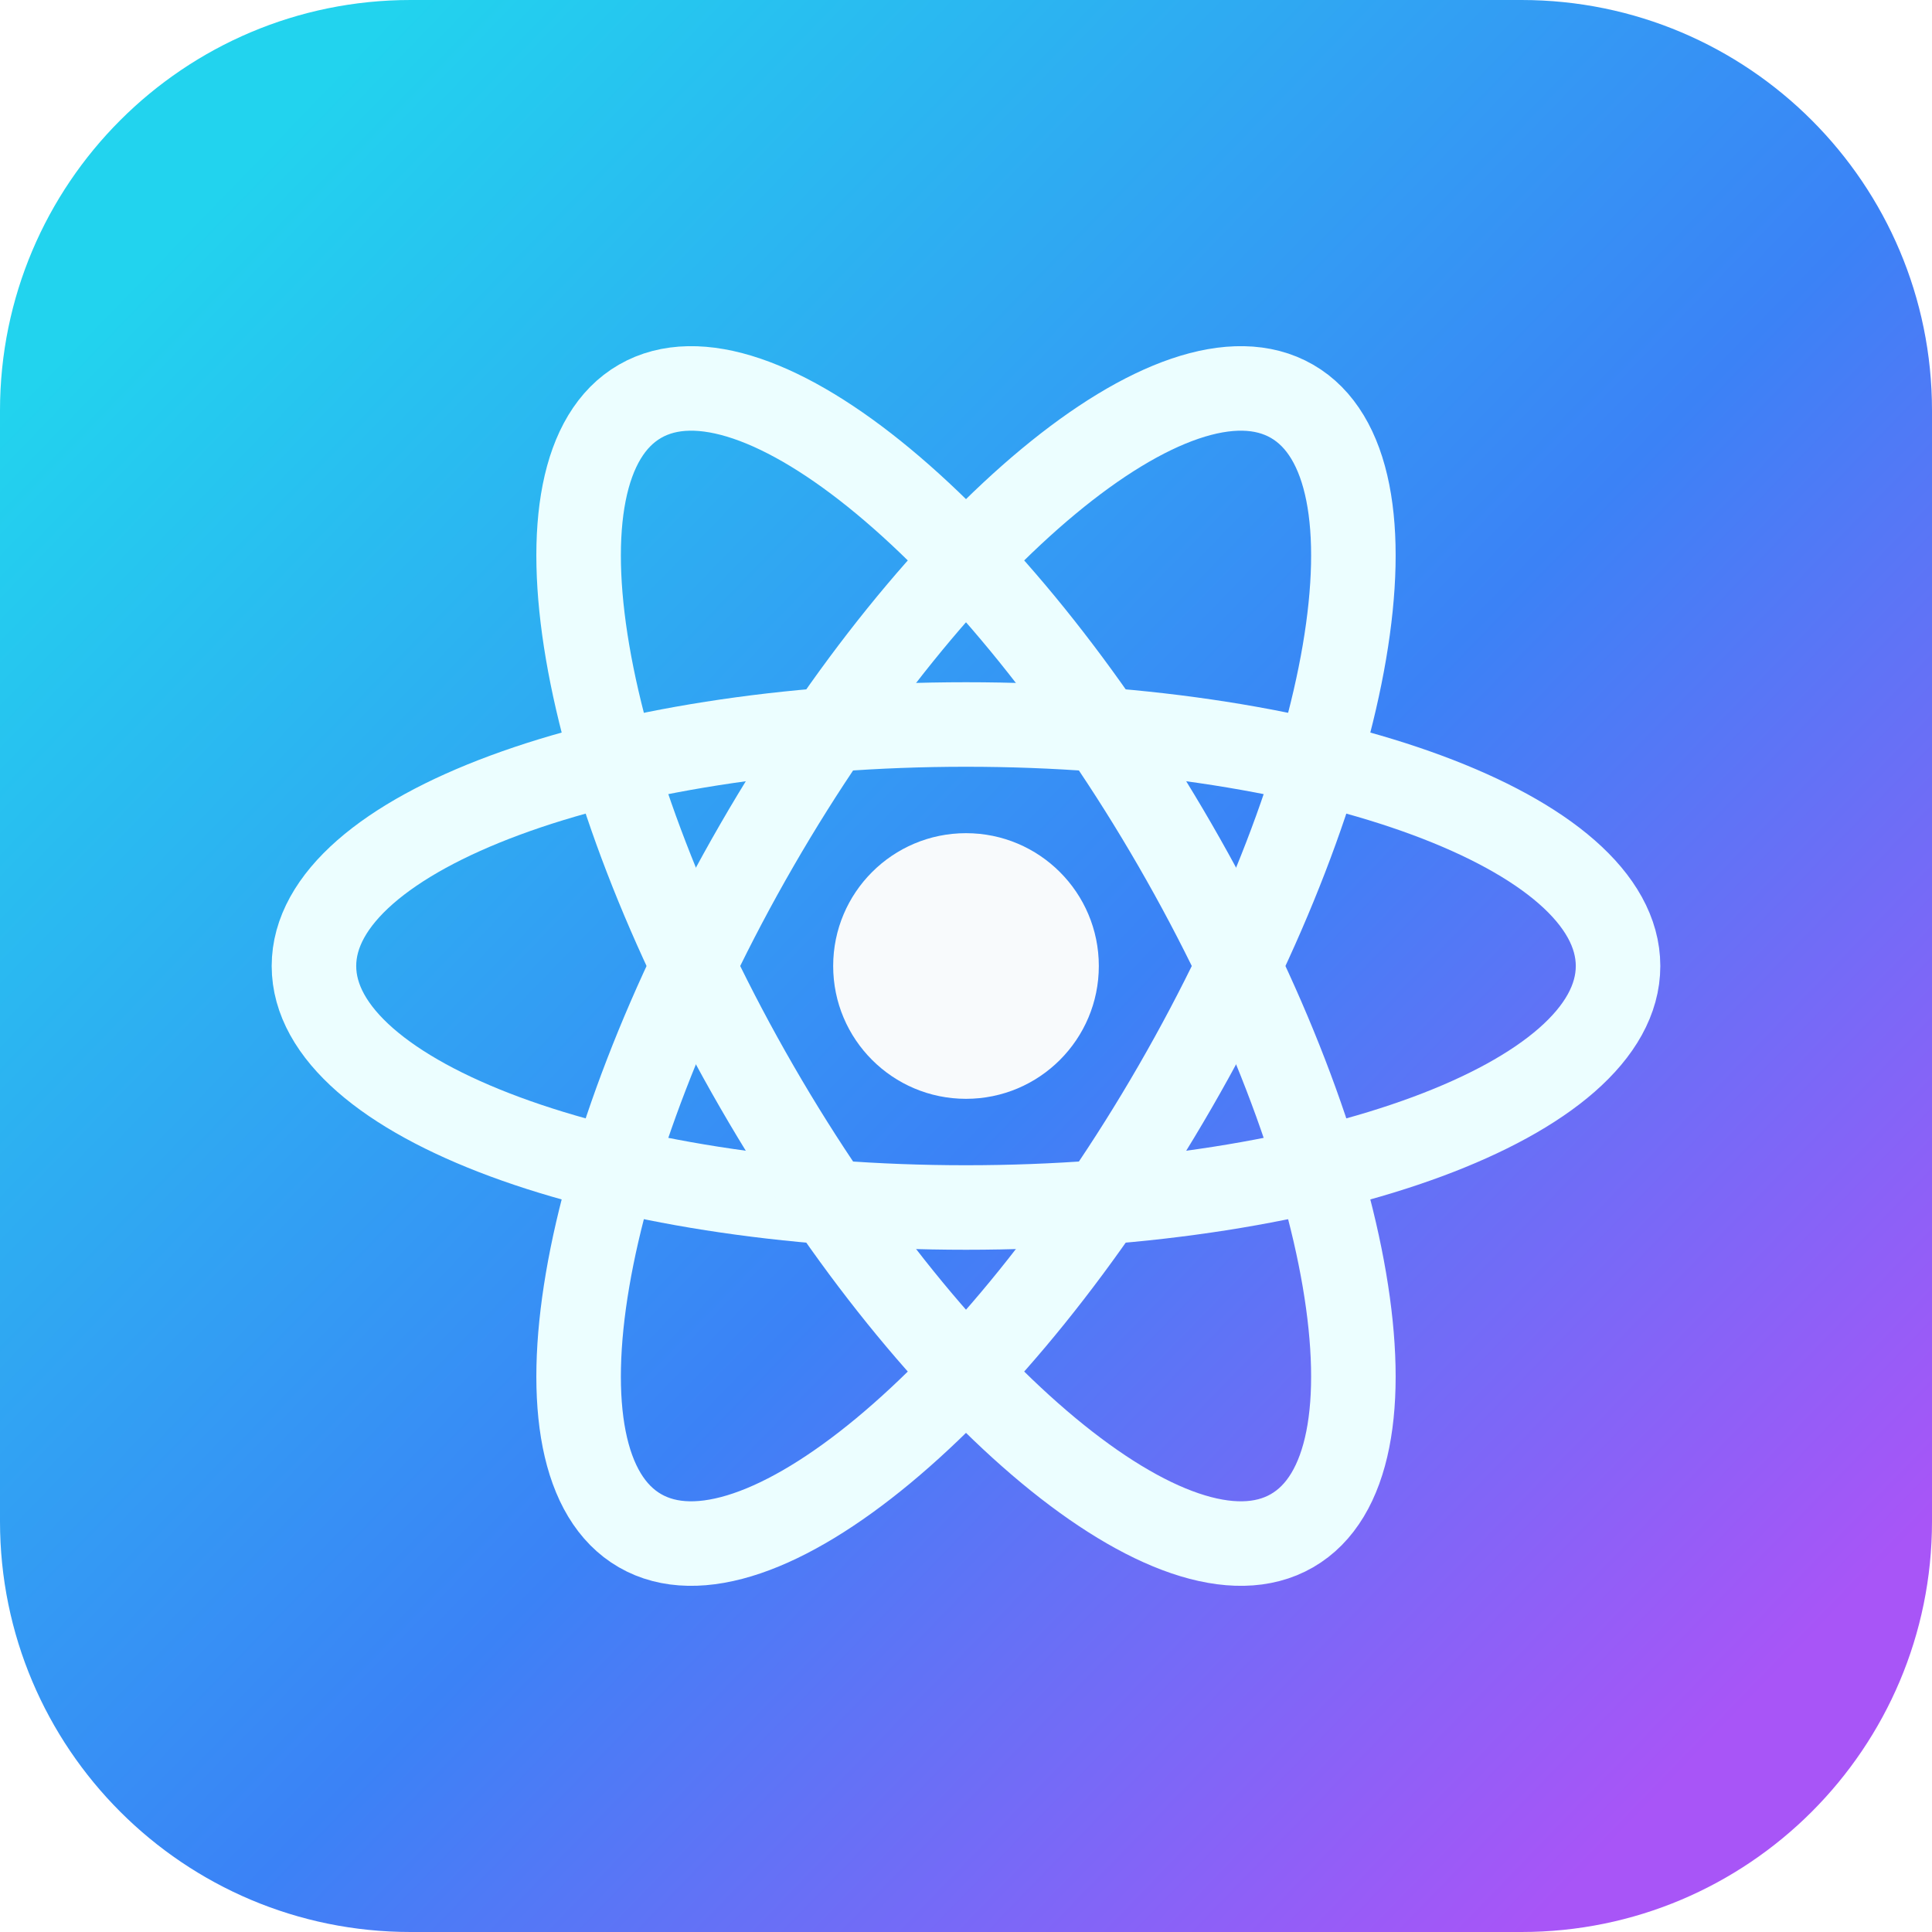
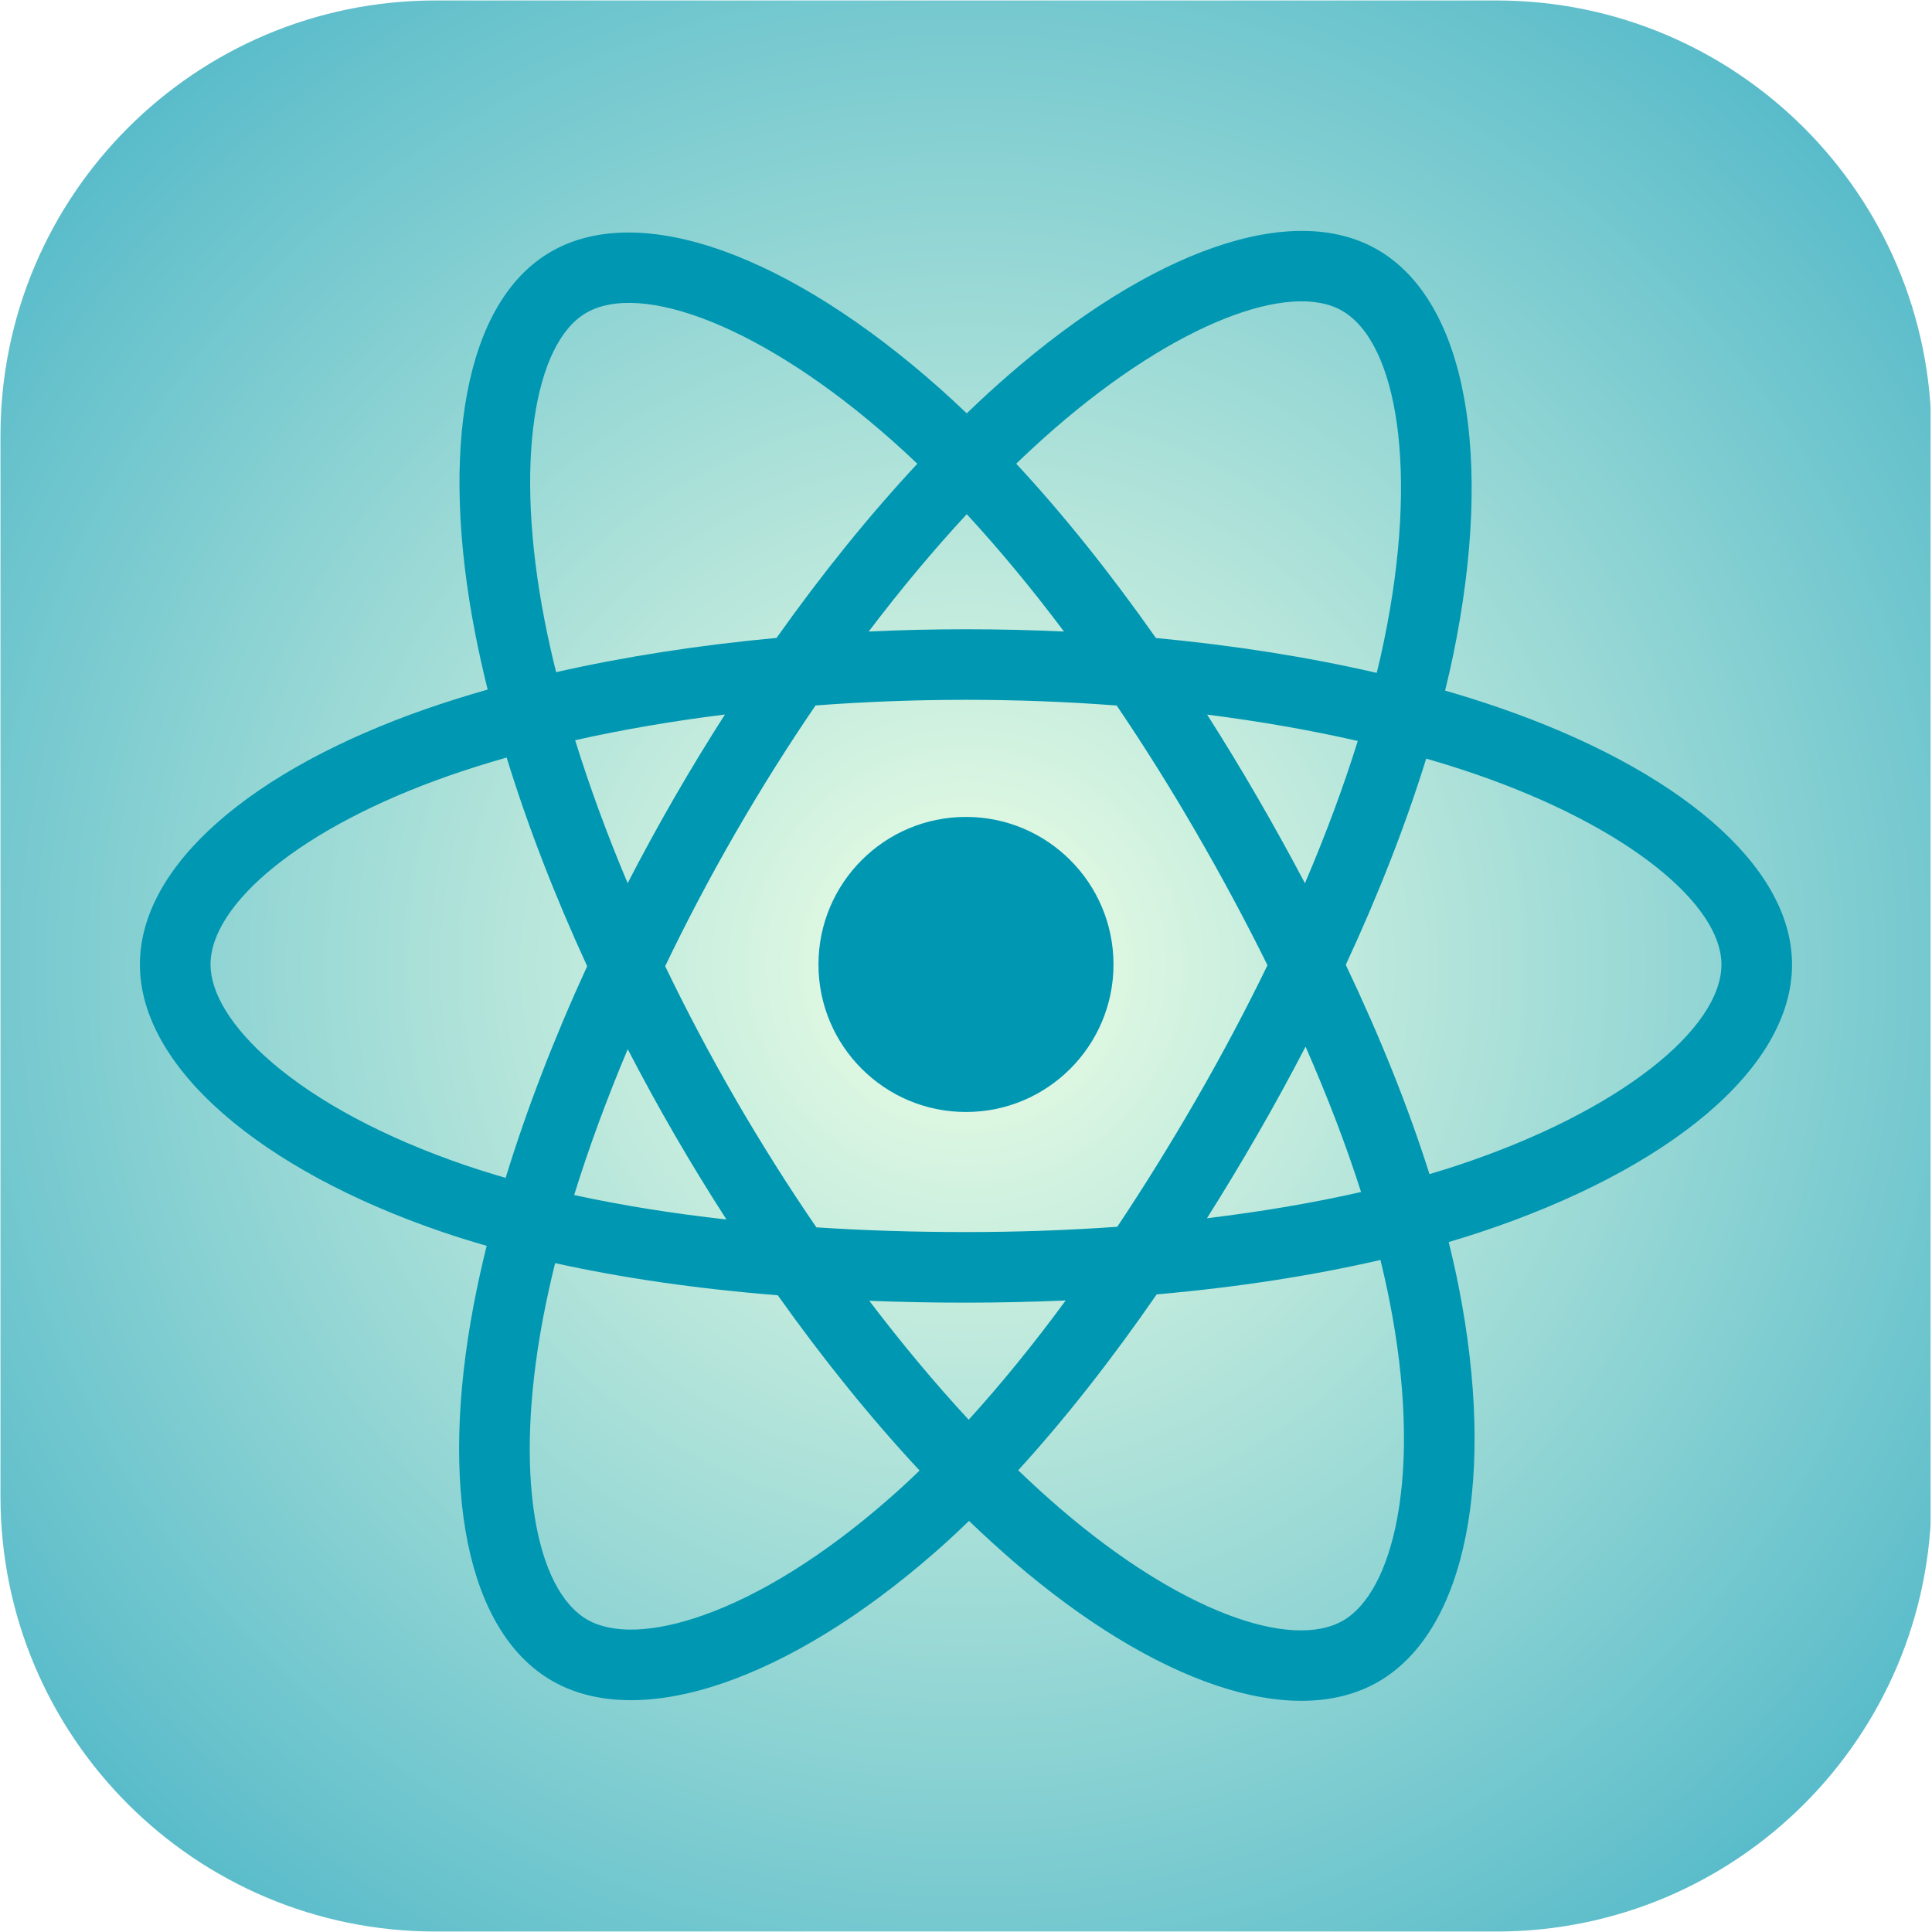
- <svg xmlns="http://www.w3.org/2000/svg" viewBox="0 0 160 160" role="img" aria-labelledby="title desc">
+ <svg xmlns="http://www.w3.org/2000/svg" width="324" zoomAndPan="magnify" viewBox="0 0 242.88 243" height="324" preserveAspectRatio="xMidYMid meet" version="1.0">
  <defs>
-     <linearGradient id="bg" x1="16" y1="18" x2="144" y2="142" gradientUnits="userSpaceOnUse">
-       <stop stop-color="#22d3ee" />
-       <stop offset="0.56" stop-color="#3b82f6" />
-       <stop offset="1" stop-color="#a855f7" />
-     </linearGradient>
+     <clipPath id="8539f65d08">
+       <path d="M 0 0.059 L 242.762 0.059 L 242.762 242.938 L 0 242.938 Z M 0 0.059 " clip-rule="nonzero" />
+     </clipPath>
+     <clipPath id="71ff27d8aa">
+       <path d="M 54.723 0.059 L 188.156 0.059 C 218.379 0.059 242.879 24.559 242.879 54.781 L 242.879 188.219 C 242.879 218.441 218.379 242.941 188.156 242.941 L 54.723 242.941 C 24.5 242.941 0 218.441 0 188.219 L 0 54.781 C 0 24.559 24.5 0.059 54.723 0.059 Z M 54.723 0.059 " clip-rule="nonzero" />
+     </clipPath>
+     <clipPath id="9ef0736ed6">
+       <path d="M 0 0.059 L 242.762 0.059 L 242.762 242.938 L 0 242.938 Z M 0 0.059 " clip-rule="nonzero" />
+     </clipPath>
+     <clipPath id="f9f8a0d566">
+       <path d="M 54.723 0.059 L 188.156 0.059 C 218.379 0.059 242.879 24.559 242.879 54.781 L 242.879 188.219 C 242.879 218.441 218.379 242.941 188.156 242.941 L 54.723 242.941 C 24.5 242.941 0 218.441 0 188.219 L 0 54.781 C 0 24.559 24.5 0.059 54.723 0.059 Z M 54.723 0.059 " clip-rule="nonzero" />
+     </clipPath>
+     <radialGradient gradientTransform="matrix(1, 0, 0, 1, -0.000000000000001943, 0.0600145)" gradientUnits="userSpaceOnUse" r="171.742" cx="121.44" id="6a84aded55" cy="121.44" fx="121.44" fy="121.44">
+       <stop stop-opacity="1" stop-color="rgb(93.597%, 99.94%, 89.775%)" offset="0" />
+       <stop stop-opacity="1" stop-color="rgb(93.333%, 99.821%, 89.728%)" offset="0.004" />
+       <stop stop-opacity="1" stop-color="rgb(93.069%, 99.704%, 89.68%)" offset="0.008" />
+       <stop stop-opacity="1" stop-color="rgb(92.807%, 99.586%, 89.633%)" offset="0.012" />
+       <stop stop-opacity="1" stop-color="rgb(92.543%, 99.467%, 89.584%)" offset="0.016" />
+       <stop stop-opacity="1" stop-color="rgb(92.279%, 99.35%, 89.537%)" offset="0.02" />
+       <stop stop-opacity="1" stop-color="rgb(92.017%, 99.232%, 89.49%)" offset="0.023" />
+       <stop stop-opacity="1" stop-color="rgb(91.753%, 99.113%, 89.442%)" offset="0.027" />
+       <stop stop-opacity="1" stop-color="rgb(91.489%, 98.996%, 89.395%)" offset="0.031" />
+       <stop stop-opacity="1" stop-color="rgb(91.225%, 98.878%, 89.348%)" offset="0.035" />
+       <stop stop-opacity="1" stop-color="rgb(90.962%, 98.759%, 89.301%)" offset="0.039" />
+       <stop stop-opacity="1" stop-color="rgb(90.698%, 98.642%, 89.253%)" offset="0.043" />
+       <stop stop-opacity="1" stop-color="rgb(90.434%, 98.524%, 89.206%)" offset="0.047" />
+       <stop stop-opacity="1" stop-color="rgb(90.172%, 98.405%, 89.157%)" offset="0.051" />
+       <stop stop-opacity="1" stop-color="rgb(89.908%, 98.288%, 89.11%)" offset="0.055" />
+       <stop stop-opacity="1" stop-color="rgb(89.644%, 98.17%, 89.062%)" offset="0.059" />
+       <stop stop-opacity="1" stop-color="rgb(89.381%, 98.053%, 89.015%)" offset="0.062" />
+       <stop stop-opacity="1" stop-color="rgb(89.117%, 97.934%, 88.968%)" offset="0.066" />
+       <stop stop-opacity="1" stop-color="rgb(88.853%, 97.816%, 88.921%)" offset="0.07" />
+       <stop stop-opacity="1" stop-color="rgb(88.589%, 97.699%, 88.873%)" offset="0.074" />
+       <stop stop-opacity="1" stop-color="rgb(88.327%, 97.58%, 88.826%)" offset="0.078" />
+       <stop stop-opacity="1" stop-color="rgb(88.063%, 97.462%, 88.779%)" offset="0.082" />
+       <stop stop-opacity="1" stop-color="rgb(87.799%, 97.345%, 88.731%)" offset="0.086" />
+       <stop stop-opacity="1" stop-color="rgb(87.537%, 97.226%, 88.683%)" offset="0.09" />
+       <stop stop-opacity="1" stop-color="rgb(87.273%, 97.108%, 88.635%)" offset="0.094" />
+       <stop stop-opacity="1" stop-color="rgb(87.009%, 96.991%, 88.588%)" offset="0.098" />
+       <stop stop-opacity="1" stop-color="rgb(86.746%, 96.872%, 88.541%)" offset="0.102" />
+       <stop stop-opacity="1" stop-color="rgb(86.482%, 96.754%, 88.493%)" offset="0.105" />
+       <stop stop-opacity="1" stop-color="rgb(86.218%, 96.637%, 88.446%)" offset="0.109" />
+       <stop stop-opacity="1" stop-color="rgb(85.954%, 96.518%, 88.399%)" offset="0.113" />
+       <stop stop-opacity="1" stop-color="rgb(85.692%, 96.4%, 88.351%)" offset="0.117" />
+       <stop stop-opacity="1" stop-color="rgb(85.428%, 96.283%, 88.304%)" offset="0.121" />
+       <stop stop-opacity="1" stop-color="rgb(85.164%, 96.165%, 88.257%)" offset="0.125" />
+       <stop stop-opacity="1" stop-color="rgb(84.901%, 96.046%, 88.208%)" offset="0.129" />
+       <stop stop-opacity="1" stop-color="rgb(84.637%, 95.929%, 88.161%)" offset="0.133" />
+       <stop stop-opacity="1" stop-color="rgb(84.373%, 95.811%, 88.113%)" offset="0.137" />
+       <stop stop-opacity="1" stop-color="rgb(84.111%, 95.692%, 88.066%)" offset="0.141" />
+       <stop stop-opacity="1" stop-color="rgb(83.847%, 95.575%, 88.019%)" offset="0.145" />
+       <stop stop-opacity="1" stop-color="rgb(83.583%, 95.457%, 87.971%)" offset="0.148" />
+       <stop stop-opacity="1" stop-color="rgb(83.319%, 95.338%, 87.924%)" offset="0.152" />
+       <stop stop-opacity="1" stop-color="rgb(83.057%, 95.221%, 87.877%)" offset="0.156" />
+       <stop stop-opacity="1" stop-color="rgb(82.793%, 95.103%, 87.83%)" offset="0.16" />
+       <stop stop-opacity="1" stop-color="rgb(82.529%, 94.984%, 87.781%)" offset="0.164" />
+       <stop stop-opacity="1" stop-color="rgb(82.266%, 94.867%, 87.733%)" offset="0.168" />
+       <stop stop-opacity="1" stop-color="rgb(82.002%, 94.749%, 87.686%)" offset="0.172" />
+       <stop stop-opacity="1" stop-color="rgb(81.738%, 94.63%, 87.639%)" offset="0.176" />
+       <stop stop-opacity="1" stop-color="rgb(81.476%, 94.513%, 87.592%)" offset="0.18" />
+       <stop stop-opacity="1" stop-color="rgb(81.212%, 94.395%, 87.544%)" offset="0.184" />
+       <stop stop-opacity="1" stop-color="rgb(80.948%, 94.278%, 87.497%)" offset="0.188" />
+       <stop stop-opacity="1" stop-color="rgb(80.685%, 94.159%, 87.45%)" offset="0.191" />
+       <stop stop-opacity="1" stop-color="rgb(80.421%, 94.041%, 87.402%)" offset="0.195" />
+       <stop stop-opacity="1" stop-color="rgb(80.157%, 93.924%, 87.355%)" offset="0.199" />
+       <stop stop-opacity="1" stop-color="rgb(79.893%, 93.805%, 87.306%)" offset="0.203" />
+       <stop stop-opacity="1" stop-color="rgb(79.631%, 93.687%, 87.259%)" offset="0.207" />
+       <stop stop-opacity="1" stop-color="rgb(79.367%, 93.57%, 87.212%)" offset="0.211" />
+       <stop stop-opacity="1" stop-color="rgb(79.103%, 93.451%, 87.164%)" offset="0.215" />
+       <stop stop-opacity="1" stop-color="rgb(78.841%, 93.333%, 87.117%)" offset="0.219" />
+       <stop stop-opacity="1" stop-color="rgb(78.577%, 93.216%, 87.07%)" offset="0.223" />
+       <stop stop-opacity="1" stop-color="rgb(78.313%, 93.097%, 87.022%)" offset="0.227" />
+       <stop stop-opacity="1" stop-color="rgb(78.05%, 92.979%, 86.975%)" offset="0.23" />
+       <stop stop-opacity="1" stop-color="rgb(77.786%, 92.862%, 86.928%)" offset="0.234" />
+       <stop stop-opacity="1" stop-color="rgb(77.522%, 92.743%, 86.879%)" offset="0.238" />
+       <stop stop-opacity="1" stop-color="rgb(77.258%, 92.625%, 86.832%)" offset="0.242" />
+       <stop stop-opacity="1" stop-color="rgb(76.996%, 92.508%, 86.784%)" offset="0.246" />
+       <stop stop-opacity="1" stop-color="rgb(76.732%, 92.39%, 86.737%)" offset="0.25" />
+       <stop stop-opacity="1" stop-color="rgb(76.468%, 92.271%, 86.69%)" offset="0.254" />
+       <stop stop-opacity="1" stop-color="rgb(76.205%, 92.154%, 86.642%)" offset="0.258" />
+       <stop stop-opacity="1" stop-color="rgb(75.941%, 92.036%, 86.595%)" offset="0.262" />
+       <stop stop-opacity="1" stop-color="rgb(75.677%, 91.917%, 86.548%)" offset="0.266" />
+       <stop stop-opacity="1" stop-color="rgb(75.415%, 91.8%, 86.501%)" offset="0.27" />
+       <stop stop-opacity="1" stop-color="rgb(75.151%, 91.682%, 86.453%)" offset="0.273" />
+       <stop stop-opacity="1" stop-color="rgb(74.887%, 91.563%, 86.404%)" offset="0.277" />
+       <stop stop-opacity="1" stop-color="rgb(74.623%, 91.446%, 86.357%)" offset="0.281" />
+       <stop stop-opacity="1" stop-color="rgb(74.361%, 91.328%, 86.31%)" offset="0.285" />
+       <stop stop-opacity="1" stop-color="rgb(74.097%, 91.209%, 86.263%)" offset="0.289" />
+       <stop stop-opacity="1" stop-color="rgb(73.833%, 91.092%, 86.215%)" offset="0.293" />
+       <stop stop-opacity="1" stop-color="rgb(73.57%, 90.974%, 86.168%)" offset="0.297" />
+       <stop stop-opacity="1" stop-color="rgb(73.306%, 90.855%, 86.121%)" offset="0.301" />
+       <stop stop-opacity="1" stop-color="rgb(73.042%, 90.738%, 86.073%)" offset="0.305" />
+       <stop stop-opacity="1" stop-color="rgb(72.78%, 90.62%, 86.026%)" offset="0.309" />
+       <stop stop-opacity="1" stop-color="rgb(72.516%, 90.503%, 85.979%)" offset="0.312" />
+       <stop stop-opacity="1" stop-color="rgb(72.252%, 90.384%, 85.93%)" offset="0.316" />
+       <stop stop-opacity="1" stop-color="rgb(71.988%, 90.266%, 85.883%)" offset="0.32" />
+       <stop stop-opacity="1" stop-color="rgb(71.725%, 90.149%, 85.835%)" offset="0.324" />
+       <stop stop-opacity="1" stop-color="rgb(71.461%, 90.03%, 85.788%)" offset="0.328" />
+       <stop stop-opacity="1" stop-color="rgb(71.198%, 89.912%, 85.741%)" offset="0.332" />
+       <stop stop-opacity="1" stop-color="rgb(70.935%, 89.795%, 85.693%)" offset="0.336" />
+       <stop stop-opacity="1" stop-color="rgb(70.671%, 89.676%, 85.646%)" offset="0.34" />
+       <stop stop-opacity="1" stop-color="rgb(70.407%, 89.558%, 85.599%)" offset="0.344" />
+       <stop stop-opacity="1" stop-color="rgb(70.145%, 89.441%, 85.551%)" offset="0.348" />
+       <stop stop-opacity="1" stop-color="rgb(69.881%, 89.322%, 85.503%)" offset="0.352" />
+       <stop stop-opacity="1" stop-color="rgb(69.617%, 89.204%, 85.455%)" offset="0.355" />
+       <stop stop-opacity="1" stop-color="rgb(69.354%, 89.087%, 85.408%)" offset="0.359" />
+       <stop stop-opacity="1" stop-color="rgb(69.09%, 88.968%, 85.361%)" offset="0.363" />
+       <stop stop-opacity="1" stop-color="rgb(68.826%, 88.85%, 85.313%)" offset="0.367" />
+       <stop stop-opacity="1" stop-color="rgb(68.562%, 88.733%, 85.266%)" offset="0.371" />
+       <stop stop-opacity="1" stop-color="rgb(68.3%, 88.615%, 85.219%)" offset="0.375" />
+       <stop stop-opacity="1" stop-color="rgb(68.036%, 88.496%, 85.172%)" offset="0.379" />
+       <stop stop-opacity="1" stop-color="rgb(67.772%, 88.379%, 85.124%)" offset="0.383" />
+       <stop stop-opacity="1" stop-color="rgb(67.509%, 88.261%, 85.077%)" offset="0.387" />
+       <stop stop-opacity="1" stop-color="rgb(67.245%, 88.142%, 85.028%)" offset="0.391" />
+       <stop stop-opacity="1" stop-color="rgb(66.982%, 88.025%, 84.981%)" offset="0.395" />
+       <stop stop-opacity="1" stop-color="rgb(66.719%, 87.907%, 84.933%)" offset="0.398" />
+       <stop stop-opacity="1" stop-color="rgb(66.455%, 87.788%, 84.886%)" offset="0.402" />
+       <stop stop-opacity="1" stop-color="rgb(66.191%, 87.671%, 84.839%)" offset="0.406" />
+       <stop stop-opacity="1" stop-color="rgb(65.927%, 87.553%, 84.792%)" offset="0.41" />
+       <stop stop-opacity="1" stop-color="rgb(65.665%, 87.434%, 84.744%)" offset="0.414" />
+       <stop stop-opacity="1" stop-color="rgb(65.401%, 87.317%, 84.697%)" offset="0.418" />
+       <stop stop-opacity="1" stop-color="rgb(65.137%, 87.199%, 84.65%)" offset="0.422" />
+       <stop stop-opacity="1" stop-color="rgb(64.874%, 87.08%, 84.601%)" offset="0.426" />
+       <stop stop-opacity="1" stop-color="rgb(64.61%, 86.963%, 84.554%)" offset="0.43" />
+       <stop stop-opacity="1" stop-color="rgb(64.346%, 86.845%, 84.506%)" offset="0.434" />
+       <stop stop-opacity="1" stop-color="rgb(64.084%, 86.728%, 84.459%)" offset="0.438" />
+       <stop stop-opacity="1" stop-color="rgb(63.82%, 86.609%, 84.412%)" offset="0.441" />
+       <stop stop-opacity="1" stop-color="rgb(63.556%, 86.491%, 84.364%)" offset="0.445" />
+       <stop stop-opacity="1" stop-color="rgb(63.292%, 86.374%, 84.317%)" offset="0.449" />
+       <stop stop-opacity="1" stop-color="rgb(63.029%, 86.255%, 84.27%)" offset="0.453" />
+       <stop stop-opacity="1" stop-color="rgb(62.766%, 86.137%, 84.222%)" offset="0.457" />
+       <stop stop-opacity="1" stop-color="rgb(62.502%, 86.02%, 84.175%)" offset="0.461" />
+       <stop stop-opacity="1" stop-color="rgb(62.239%, 85.901%, 84.126%)" offset="0.465" />
+       <stop stop-opacity="1" stop-color="rgb(61.975%, 85.783%, 84.079%)" offset="0.469" />
+       <stop stop-opacity="1" stop-color="rgb(61.711%, 85.666%, 84.032%)" offset="0.473" />
+       <stop stop-opacity="1" stop-color="rgb(61.449%, 85.547%, 83.984%)" offset="0.477" />
+       <stop stop-opacity="1" stop-color="rgb(61.185%, 85.429%, 83.937%)" offset="0.48" />
+       <stop stop-opacity="1" stop-color="rgb(60.921%, 85.312%, 83.89%)" offset="0.484" />
+       <stop stop-opacity="1" stop-color="rgb(60.657%, 85.194%, 83.842%)" offset="0.488" />
+       <stop stop-opacity="1" stop-color="rgb(60.394%, 85.075%, 83.795%)" offset="0.492" />
+       <stop stop-opacity="1" stop-color="rgb(60.13%, 84.958%, 83.748%)" offset="0.496" />
+       <stop stop-opacity="1" stop-color="rgb(59.866%, 84.84%, 83.701%)" offset="0.5" />
+       <stop stop-opacity="1" stop-color="rgb(59.604%, 84.721%, 83.652%)" offset="0.504" />
+       <stop stop-opacity="1" stop-color="rgb(59.34%, 84.604%, 83.604%)" offset="0.508" />
+       <stop stop-opacity="1" stop-color="rgb(59.076%, 84.486%, 83.557%)" offset="0.512" />
+       <stop stop-opacity="1" stop-color="rgb(58.813%, 84.367%, 83.51%)" offset="0.516" />
+       <stop stop-opacity="1" stop-color="rgb(58.55%, 84.25%, 83.463%)" offset="0.52" />
+       <stop stop-opacity="1" stop-color="rgb(58.286%, 84.132%, 83.415%)" offset="0.523" />
+       <stop stop-opacity="1" stop-color="rgb(58.023%, 84.013%, 83.368%)" offset="0.527" />
+       <stop stop-opacity="1" stop-color="rgb(57.759%, 83.896%, 83.321%)" offset="0.531" />
+       <stop stop-opacity="1" stop-color="rgb(57.495%, 83.778%, 83.273%)" offset="0.535" />
+       <stop stop-opacity="1" stop-color="rgb(57.231%, 83.659%, 83.224%)" offset="0.539" />
+       <stop stop-opacity="1" stop-color="rgb(56.969%, 83.542%, 83.177%)" offset="0.543" />
+       <stop stop-opacity="1" stop-color="rgb(56.705%, 83.424%, 83.13%)" offset="0.547" />
+       <stop stop-opacity="1" stop-color="rgb(56.441%, 83.307%, 83.083%)" offset="0.551" />
+       <stop stop-opacity="1" stop-color="rgb(56.178%, 83.188%, 83.035%)" offset="0.555" />
+       <stop stop-opacity="1" stop-color="rgb(55.914%, 83.07%, 82.988%)" offset="0.559" />
+       <stop stop-opacity="1" stop-color="rgb(55.65%, 82.953%, 82.941%)" offset="0.562" />
+       <stop stop-opacity="1" stop-color="rgb(55.388%, 82.834%, 82.893%)" offset="0.566" />
+       <stop stop-opacity="1" stop-color="rgb(55.124%, 82.716%, 82.846%)" offset="0.57" />
+       <stop stop-opacity="1" stop-color="rgb(54.86%, 82.599%, 82.799%)" offset="0.574" />
+       <stop stop-opacity="1" stop-color="rgb(54.596%, 82.48%, 82.75%)" offset="0.578" />
+       <stop stop-opacity="1" stop-color="rgb(54.333%, 82.362%, 82.703%)" offset="0.582" />
+       <stop stop-opacity="1" stop-color="rgb(54.07%, 82.245%, 82.655%)" offset="0.586" />
+       <stop stop-opacity="1" stop-color="rgb(53.806%, 82.126%, 82.608%)" offset="0.59" />
+       <stop stop-opacity="1" stop-color="rgb(53.543%, 82.008%, 82.561%)" offset="0.594" />
+       <stop stop-opacity="1" stop-color="rgb(53.279%, 81.891%, 82.513%)" offset="0.598" />
+       <stop stop-opacity="1" stop-color="rgb(53.015%, 81.772%, 82.466%)" offset="0.602" />
+       <stop stop-opacity="1" stop-color="rgb(52.753%, 81.654%, 82.419%)" offset="0.605" />
+       <stop stop-opacity="1" stop-color="rgb(52.489%, 81.537%, 82.372%)" offset="0.609" />
+       <stop stop-opacity="1" stop-color="rgb(52.225%, 81.419%, 82.324%)" offset="0.613" />
+       <stop stop-opacity="1" stop-color="rgb(51.961%, 81.3%, 82.275%)" offset="0.617" />
+       <stop stop-opacity="1" stop-color="rgb(51.698%, 81.183%, 82.228%)" offset="0.621" />
+       <stop stop-opacity="1" stop-color="rgb(51.434%, 81.065%, 82.181%)" offset="0.625" />
+       <stop stop-opacity="1" stop-color="rgb(51.17%, 80.946%, 82.133%)" offset="0.629" />
+       <stop stop-opacity="1" stop-color="rgb(50.908%, 80.829%, 82.086%)" offset="0.633" />
+       <stop stop-opacity="1" stop-color="rgb(50.644%, 80.711%, 82.039%)" offset="0.637" />
+       <stop stop-opacity="1" stop-color="rgb(50.38%, 80.592%, 81.992%)" offset="0.641" />
+       <stop stop-opacity="1" stop-color="rgb(50.117%, 80.475%, 81.944%)" offset="0.645" />
+       <stop stop-opacity="1" stop-color="rgb(49.854%, 80.357%, 81.897%)" offset="0.648" />
+       <stop stop-opacity="1" stop-color="rgb(49.59%, 80.238%, 81.848%)" offset="0.652" />
+       <stop stop-opacity="1" stop-color="rgb(49.326%, 80.121%, 81.801%)" offset="0.656" />
+       <stop stop-opacity="1" stop-color="rgb(49.063%, 80.003%, 81.754%)" offset="0.66" />
+       <stop stop-opacity="1" stop-color="rgb(48.799%, 79.884%, 81.706%)" offset="0.664" />
+       <stop stop-opacity="1" stop-color="rgb(48.535%, 79.767%, 81.659%)" offset="0.668" />
+       <stop stop-opacity="1" stop-color="rgb(48.273%, 79.649%, 81.612%)" offset="0.672" />
+       <stop stop-opacity="1" stop-color="rgb(48.009%, 79.532%, 81.564%)" offset="0.676" />
+       <stop stop-opacity="1" stop-color="rgb(47.745%, 79.413%, 81.517%)" offset="0.68" />
+       <stop stop-opacity="1" stop-color="rgb(47.482%, 79.295%, 81.47%)" offset="0.684" />
+       <stop stop-opacity="1" stop-color="rgb(47.218%, 79.178%, 81.422%)" offset="0.688" />
+       <stop stop-opacity="1" stop-color="rgb(46.954%, 79.059%, 81.374%)" offset="0.691" />
+       <stop stop-opacity="1" stop-color="rgb(46.692%, 78.941%, 81.326%)" offset="0.695" />
+       <stop stop-opacity="1" stop-color="rgb(46.428%, 78.824%, 81.279%)" offset="0.699" />
+       <stop stop-opacity="1" stop-color="rgb(46.164%, 78.705%, 81.232%)" offset="0.703" />
+       <stop stop-opacity="1" stop-color="rgb(45.9%, 78.587%, 81.184%)" offset="0.707" />
+       <stop stop-opacity="1" stop-color="rgb(45.638%, 78.47%, 81.137%)" offset="0.711" />
+       <stop stop-opacity="1" stop-color="rgb(45.374%, 78.351%, 81.09%)" offset="0.715" />
+       <stop stop-opacity="1" stop-color="rgb(45.11%, 78.233%, 81.042%)" offset="0.719" />
+       <stop stop-opacity="1" stop-color="rgb(44.847%, 78.116%, 80.995%)" offset="0.723" />
+       <stop stop-opacity="1" stop-color="rgb(44.583%, 77.997%, 80.946%)" offset="0.727" />
+       <stop stop-opacity="1" stop-color="rgb(44.319%, 77.879%, 80.899%)" offset="0.73" />
+       <stop stop-opacity="1" stop-color="rgb(44.057%, 77.762%, 80.852%)" offset="0.734" />
+       <stop stop-opacity="1" stop-color="rgb(43.793%, 77.644%, 80.804%)" offset="0.738" />
+       <stop stop-opacity="1" stop-color="rgb(43.529%, 77.525%, 80.757%)" offset="0.742" />
+       <stop stop-opacity="1" stop-color="rgb(43.265%, 77.408%, 80.71%)" offset="0.746" />
+       <stop stop-opacity="1" stop-color="rgb(43.002%, 77.29%, 80.663%)" offset="0.75" />
+       <stop stop-opacity="1" stop-color="rgb(42.738%, 77.171%, 80.615%)" offset="0.754" />
+       <stop stop-opacity="1" stop-color="rgb(42.474%, 77.054%, 80.568%)" offset="0.758" />
+       <stop stop-opacity="1" stop-color="rgb(42.212%, 76.936%, 80.521%)" offset="0.762" />
+       <stop stop-opacity="1" stop-color="rgb(41.948%, 76.817%, 80.472%)" offset="0.766" />
+       <stop stop-opacity="1" stop-color="rgb(41.684%, 76.7%, 80.424%)" offset="0.77" />
+       <stop stop-opacity="1" stop-color="rgb(41.422%, 76.582%, 80.377%)" offset="0.773" />
+       <stop stop-opacity="1" stop-color="rgb(41.158%, 76.463%, 80.33%)" offset="0.777" />
+       <stop stop-opacity="1" stop-color="rgb(40.894%, 76.346%, 80.283%)" offset="0.781" />
+       <stop stop-opacity="1" stop-color="rgb(40.63%, 76.228%, 80.235%)" offset="0.785" />
+       <stop stop-opacity="1" stop-color="rgb(40.367%, 76.109%, 80.188%)" offset="0.789" />
+       <stop stop-opacity="1" stop-color="rgb(40.103%, 75.992%, 80.141%)" offset="0.793" />
+       <stop stop-opacity="1" stop-color="rgb(39.839%, 75.874%, 80.093%)" offset="0.797" />
+       <stop stop-opacity="1" stop-color="rgb(39.577%, 75.757%, 80.046%)" offset="0.801" />
+       <stop stop-opacity="1" stop-color="rgb(39.313%, 75.638%, 79.997%)" offset="0.805" />
+       <stop stop-opacity="1" stop-color="rgb(39.049%, 75.52%, 79.95%)" offset="0.809" />
+       <stop stop-opacity="1" stop-color="rgb(38.786%, 75.403%, 79.903%)" offset="0.812" />
+       <stop stop-opacity="1" stop-color="rgb(38.522%, 75.284%, 79.855%)" offset="0.816" />
+       <stop stop-opacity="1" stop-color="rgb(38.258%, 75.166%, 79.808%)" offset="0.82" />
+       <stop stop-opacity="1" stop-color="rgb(37.996%, 75.049%, 79.761%)" offset="0.824" />
+       <stop stop-opacity="1" stop-color="rgb(37.732%, 74.93%, 79.713%)" offset="0.828" />
+       <stop stop-opacity="1" stop-color="rgb(37.468%, 74.812%, 79.666%)" offset="0.832" />
+       <stop stop-opacity="1" stop-color="rgb(37.204%, 74.695%, 79.619%)" offset="0.836" />
+       <stop stop-opacity="1" stop-color="rgb(36.942%, 74.576%, 79.57%)" offset="0.84" />
+       <stop stop-opacity="1" stop-color="rgb(36.678%, 74.458%, 79.523%)" offset="0.844" />
+       <stop stop-opacity="1" stop-color="rgb(36.414%, 74.341%, 79.475%)" offset="0.848" />
+       <stop stop-opacity="1" stop-color="rgb(36.151%, 74.222%, 79.428%)" offset="0.852" />
+       <stop stop-opacity="1" stop-color="rgb(35.887%, 74.104%, 79.381%)" offset="0.855" />
+       <stop stop-opacity="1" stop-color="rgb(35.623%, 73.987%, 79.333%)" offset="0.859" />
+       <stop stop-opacity="1" stop-color="rgb(35.361%, 73.869%, 79.286%)" offset="0.863" />
+       <stop stop-opacity="1" stop-color="rgb(35.097%, 73.75%, 79.239%)" offset="0.867" />
+       <stop stop-opacity="1" stop-color="rgb(34.833%, 73.633%, 79.192%)" offset="0.871" />
+       <stop stop-opacity="1" stop-color="rgb(34.569%, 73.515%, 79.144%)" offset="0.875" />
+       <stop stop-opacity="1" stop-color="rgb(34.306%, 73.396%, 79.095%)" offset="0.879" />
+       <stop stop-opacity="1" stop-color="rgb(34.042%, 73.279%, 79.048%)" offset="0.883" />
+       <stop stop-opacity="1" stop-color="rgb(33.778%, 73.161%, 79.001%)" offset="0.887" />
+       <stop stop-opacity="1" stop-color="rgb(33.516%, 73.042%, 78.954%)" offset="0.891" />
+       <stop stop-opacity="1" stop-color="rgb(33.252%, 72.925%, 78.906%)" offset="0.895" />
+       <stop stop-opacity="1" stop-color="rgb(32.988%, 72.807%, 78.859%)" offset="0.898" />
+       <stop stop-opacity="1" stop-color="rgb(32.726%, 72.688%, 78.812%)" offset="0.902" />
+       <stop stop-opacity="1" stop-color="rgb(32.462%, 72.571%, 78.764%)" offset="0.906" />
+       <stop stop-opacity="1" stop-color="rgb(32.198%, 72.453%, 78.717%)" offset="0.91" />
+       <stop stop-opacity="1" stop-color="rgb(31.934%, 72.334%, 78.668%)" offset="0.914" />
+       <stop stop-opacity="1" stop-color="rgb(31.671%, 72.217%, 78.621%)" offset="0.918" />
+       <stop stop-opacity="1" stop-color="rgb(31.407%, 72.099%, 78.574%)" offset="0.922" />
+       <stop stop-opacity="1" stop-color="rgb(31.143%, 71.982%, 78.526%)" offset="0.926" />
+       <stop stop-opacity="1" stop-color="rgb(30.881%, 71.863%, 78.479%)" offset="0.93" />
+       <stop stop-opacity="1" stop-color="rgb(30.617%, 71.745%, 78.432%)" offset="0.934" />
+       <stop stop-opacity="1" stop-color="rgb(30.353%, 71.628%, 78.384%)" offset="0.938" />
+       <stop stop-opacity="1" stop-color="rgb(30.09%, 71.509%, 78.337%)" offset="0.941" />
+       <stop stop-opacity="1" stop-color="rgb(29.826%, 71.391%, 78.29%)" offset="0.945" />
+       <stop stop-opacity="1" stop-color="rgb(29.562%, 71.274%, 78.242%)" offset="0.949" />
+       <stop stop-opacity="1" stop-color="rgb(29.298%, 71.155%, 78.194%)" offset="0.953" />
+       <stop stop-opacity="1" stop-color="rgb(29.036%, 71.037%, 78.146%)" offset="0.957" />
+       <stop stop-opacity="1" stop-color="rgb(28.772%, 70.92%, 78.099%)" offset="0.961" />
+       <stop stop-opacity="1" stop-color="rgb(28.508%, 70.801%, 78.052%)" offset="0.965" />
+       <stop stop-opacity="1" stop-color="rgb(28.246%, 70.683%, 78.004%)" offset="0.969" />
+       <stop stop-opacity="1" stop-color="rgb(27.982%, 70.566%, 77.957%)" offset="0.973" />
+       <stop stop-opacity="1" stop-color="rgb(27.718%, 70.448%, 77.91%)" offset="0.977" />
+       <stop stop-opacity="1" stop-color="rgb(27.455%, 70.329%, 77.863%)" offset="0.98" />
+       <stop stop-opacity="1" stop-color="rgb(27.191%, 70.212%, 77.815%)" offset="0.984" />
+       <stop stop-opacity="1" stop-color="rgb(26.927%, 70.094%, 77.768%)" offset="0.988" />
+       <stop stop-opacity="1" stop-color="rgb(26.665%, 69.975%, 77.719%)" offset="0.992" />
+       <stop stop-opacity="1" stop-color="rgb(26.401%, 69.858%, 77.672%)" offset="0.996" />
+       <stop stop-opacity="1" stop-color="rgb(26.27%, 69.8%, 77.649%)" offset="1" />
+     </radialGradient>
+     <clipPath id="39b76ab04d">
+       <rect x="0" width="243" y="0" height="243" />
+     </clipPath>
+     <clipPath id="484df8e50c">
+       <path d="M 17.324 29 L 225.723 29 L 225.723 214 L 17.324 214 Z M 17.324 29 " clip-rule="nonzero" />
+     </clipPath>
  </defs>
-   <rect width="160" height="160" rx="34" fill="url(#bg)" />
-   <ellipse cx="80" cy="80" rx="54" ry="20" fill="none" stroke="#ecfeff" stroke-width="7" />
-   <ellipse cx="80" cy="80" rx="54" ry="20" fill="none" stroke="#ecfeff" stroke-width="7" transform="rotate(60 80 80)" />
-   <ellipse cx="80" cy="80" rx="54" ry="20" fill="none" stroke="#ecfeff" stroke-width="7" transform="rotate(120 80 80)" />
-   <circle cx="80" cy="80" r="11" fill="#f8fafc" />
+   <g clip-path="url(#8539f65d08)">
+     <g clip-path="url(#71ff27d8aa)">
+       <g transform="matrix(1, 0, 0, 1, -0, -0.000000000000022163)">
+         <g clip-path="url(#39b76ab04d)">
+           <g clip-path="url(#9ef0736ed6)">
+             <g clip-path="url(#f9f8a0d566)">
+               <path fill="url(#6a84aded55)" d="M 0 0.059 L 0 242.941 L 242.762 242.941 L 242.762 0.059 Z M 0 0.059 " fill-rule="nonzero" />
+             </g>
+           </g>
+         </g>
+       </g>
+     </g>
+   </g>
+   <g clip-path="url(#484df8e50c)">
+     <path fill="#0097b2" d="M 188.387 88.969 C 186.234 88.227 184.004 87.523 181.699 86.859 C 182.078 85.316 182.43 83.793 182.738 82.297 C 187.793 57.719 184.492 37.914 173.184 31.395 C 162.34 25.145 144.609 31.664 126.703 47.246 C 124.984 48.742 123.254 50.328 121.535 51.992 C 120.383 50.891 119.238 49.828 118.094 48.812 C 99.324 32.152 80.516 25.129 69.223 31.668 C 58.391 37.938 55.184 56.551 59.742 79.848 C 60.184 82.098 60.695 84.395 61.277 86.73 C 58.617 87.488 56.047 88.293 53.586 89.148 C 31.586 96.82 17.535 108.84 17.535 121.312 C 17.535 134.184 32.621 147.109 55.535 154.941 C 57.344 155.559 59.219 156.141 61.152 156.695 C 60.523 159.219 59.98 161.695 59.52 164.113 C 55.176 187.004 58.57 205.18 69.371 211.402 C 80.527 217.84 99.254 211.227 117.484 195.293 C 118.93 194.031 120.375 192.695 121.816 191.297 C 123.703 193.098 125.578 194.812 127.434 196.418 C 145.098 211.613 162.543 217.75 173.328 211.508 C 184.473 205.055 188.102 185.527 183.395 161.773 C 183.039 159.957 182.617 158.105 182.152 156.223 C 183.469 155.832 184.758 155.426 186.016 155.016 C 209.84 147.117 225.336 134.363 225.336 121.312 C 225.336 108.797 210.832 96.695 188.387 88.969 Z M 183.223 146.59 C 182.09 146.961 180.918 147.328 179.734 147.676 C 177.105 139.355 173.559 130.5 169.207 121.352 C 173.355 112.422 176.762 103.684 179.32 95.414 C 181.445 96.027 183.508 96.676 185.496 97.359 C 204.727 103.98 216.457 113.77 216.457 121.312 C 216.457 129.34 203.793 139.77 183.223 146.59 Z M 174.684 163.496 C 176.77 174 177.062 183.496 175.684 190.926 C 174.449 197.598 171.957 202.043 168.883 203.824 C 162.332 207.613 148.328 202.688 133.23 189.691 C 131.492 188.195 129.75 186.605 128.004 184.926 C 133.855 178.52 139.707 171.078 145.422 162.805 C 155.465 161.922 164.953 160.461 173.566 158.473 C 173.988 160.184 174.359 161.855 174.684 163.496 Z M 88.383 203.164 C 81.984 205.43 76.891 205.496 73.809 203.715 C 67.254 199.934 64.531 185.34 68.246 165.77 C 68.672 163.527 69.18 161.223 69.762 158.871 C 78.273 160.754 87.695 162.109 97.766 162.918 C 103.516 171.012 109.539 178.449 115.602 184.957 C 114.281 186.242 112.957 187.457 111.641 188.602 C 103.582 195.656 95.504 200.656 88.383 203.164 Z M 58.41 146.539 C 48.277 143.074 39.91 138.578 34.172 133.656 C 29.02 129.25 26.418 124.867 26.418 121.312 C 26.418 113.746 37.699 104.09 56.512 97.531 C 58.797 96.734 61.184 95.984 63.664 95.281 C 66.266 103.738 69.676 112.586 73.793 121.523 C 69.621 130.598 66.164 139.582 63.539 148.148 C 61.77 147.637 60.059 147.098 58.41 146.539 Z M 68.457 78.141 C 64.551 58.184 67.145 43.129 73.672 39.352 C 80.625 35.324 95.996 41.062 112.195 55.449 C 113.234 56.371 114.273 57.332 115.32 58.328 C 109.281 64.812 103.312 72.191 97.613 80.234 C 87.84 81.141 78.484 82.594 69.887 84.543 C 69.344 82.367 68.867 80.23 68.457 78.141 Z M 158.086 100.277 C 156.031 96.723 153.922 93.258 151.77 89.883 C 158.402 90.723 164.75 91.836 170.715 93.195 C 168.93 98.934 166.699 104.938 164.07 111.09 C 162.184 107.512 160.188 103.902 158.086 100.277 Z M 121.535 64.672 C 125.633 69.109 129.734 74.062 133.766 79.434 C 129.699 79.242 125.586 79.145 121.438 79.145 C 117.328 79.145 113.246 79.242 109.203 79.43 C 113.238 74.105 117.379 69.16 121.535 64.672 Z M 84.75 100.336 C 82.695 103.898 80.738 107.488 78.883 111.082 C 76.297 104.953 74.086 98.922 72.281 93.102 C 78.211 91.773 84.531 90.691 91.121 89.867 C 88.938 93.273 86.809 96.766 84.75 100.336 Z M 91.309 153.383 C 84.504 152.629 78.086 151.598 72.156 150.305 C 73.992 144.379 76.254 138.227 78.895 131.961 C 80.754 135.559 82.719 139.145 84.785 142.715 C 86.891 146.352 89.07 149.906 91.309 153.383 Z M 121.777 178.57 C 117.574 174.031 113.379 169.008 109.277 163.609 C 113.254 163.766 117.312 163.844 121.438 163.844 C 125.676 163.844 129.863 163.746 133.977 163.57 C 129.938 169.066 125.844 174.098 121.777 178.57 Z M 164.148 131.645 C 166.926 137.977 169.273 144.098 171.129 149.926 C 165.109 151.297 158.598 152.398 151.746 153.227 C 153.906 149.812 156.031 146.281 158.125 142.652 C 160.246 138.98 162.25 135.305 164.148 131.645 Z M 150.434 138.219 C 147.184 143.852 143.848 149.227 140.465 154.301 C 134.305 154.738 127.93 154.965 121.438 154.965 C 114.969 154.965 108.676 154.77 102.621 154.371 C 99.098 149.234 95.695 143.844 92.465 138.27 L 92.469 138.27 C 89.246 132.707 86.285 127.098 83.602 121.523 C 86.285 115.938 89.238 110.32 92.441 104.77 L 92.441 104.773 C 95.648 99.207 99.027 93.84 102.516 88.73 C 108.695 88.266 115.031 88.02 121.438 88.02 C 127.875 88.02 134.215 88.266 140.391 88.738 C 143.832 93.809 147.184 99.156 150.406 104.723 C 153.664 110.352 156.656 115.93 159.359 121.402 C 156.664 126.961 153.68 132.594 150.434 138.219 Z M 168.746 39.086 C 175.707 43.098 178.41 59.281 174.035 80.504 C 173.762 81.855 173.445 83.234 173.102 84.633 C 164.484 82.645 155.125 81.164 145.324 80.246 C 139.613 72.113 133.695 64.723 127.754 58.32 C 129.352 56.785 130.949 55.32 132.535 53.938 C 147.875 40.59 162.219 35.316 168.746 39.086 Z M 121.438 102.75 C 131.68 102.75 139.992 111.059 139.992 121.309 C 139.992 131.551 131.68 139.863 121.438 139.863 C 111.195 139.863 102.883 131.551 102.883 121.309 C 102.883 111.059 111.195 102.75 121.438 102.75 Z M 121.438 102.75 " fill-opacity="1" fill-rule="nonzero" />
+   </g>
</svg>
